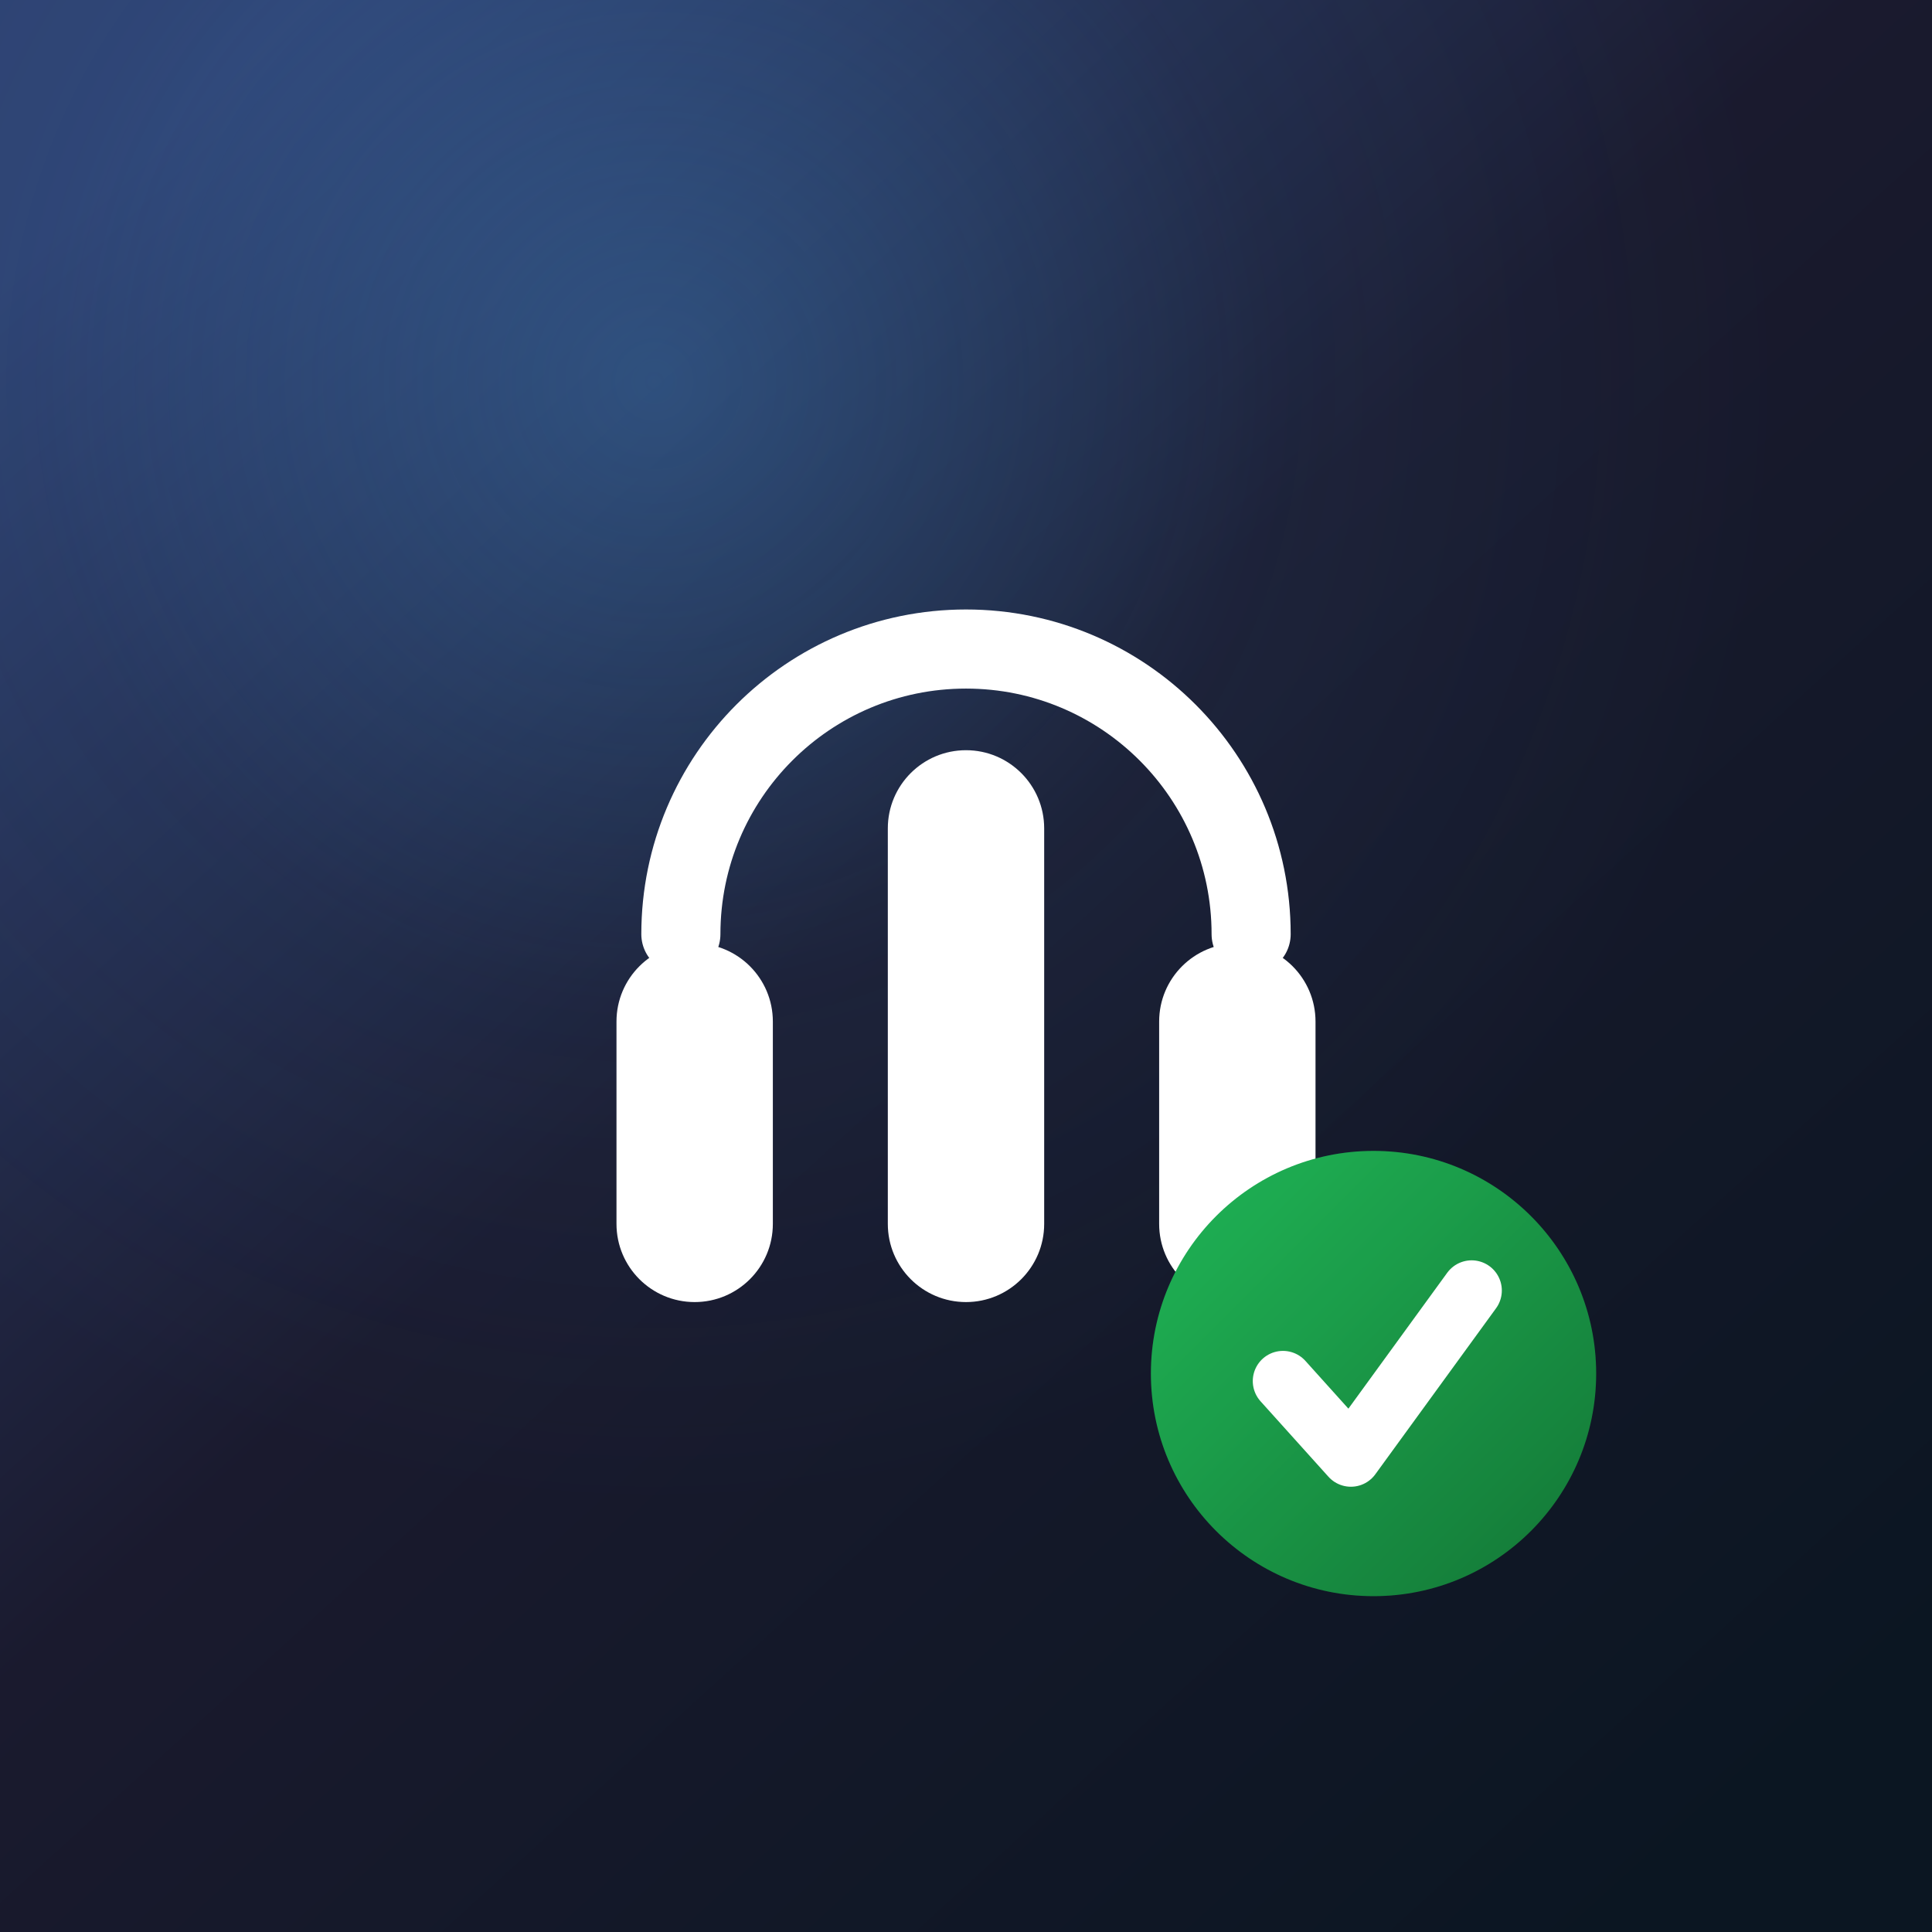
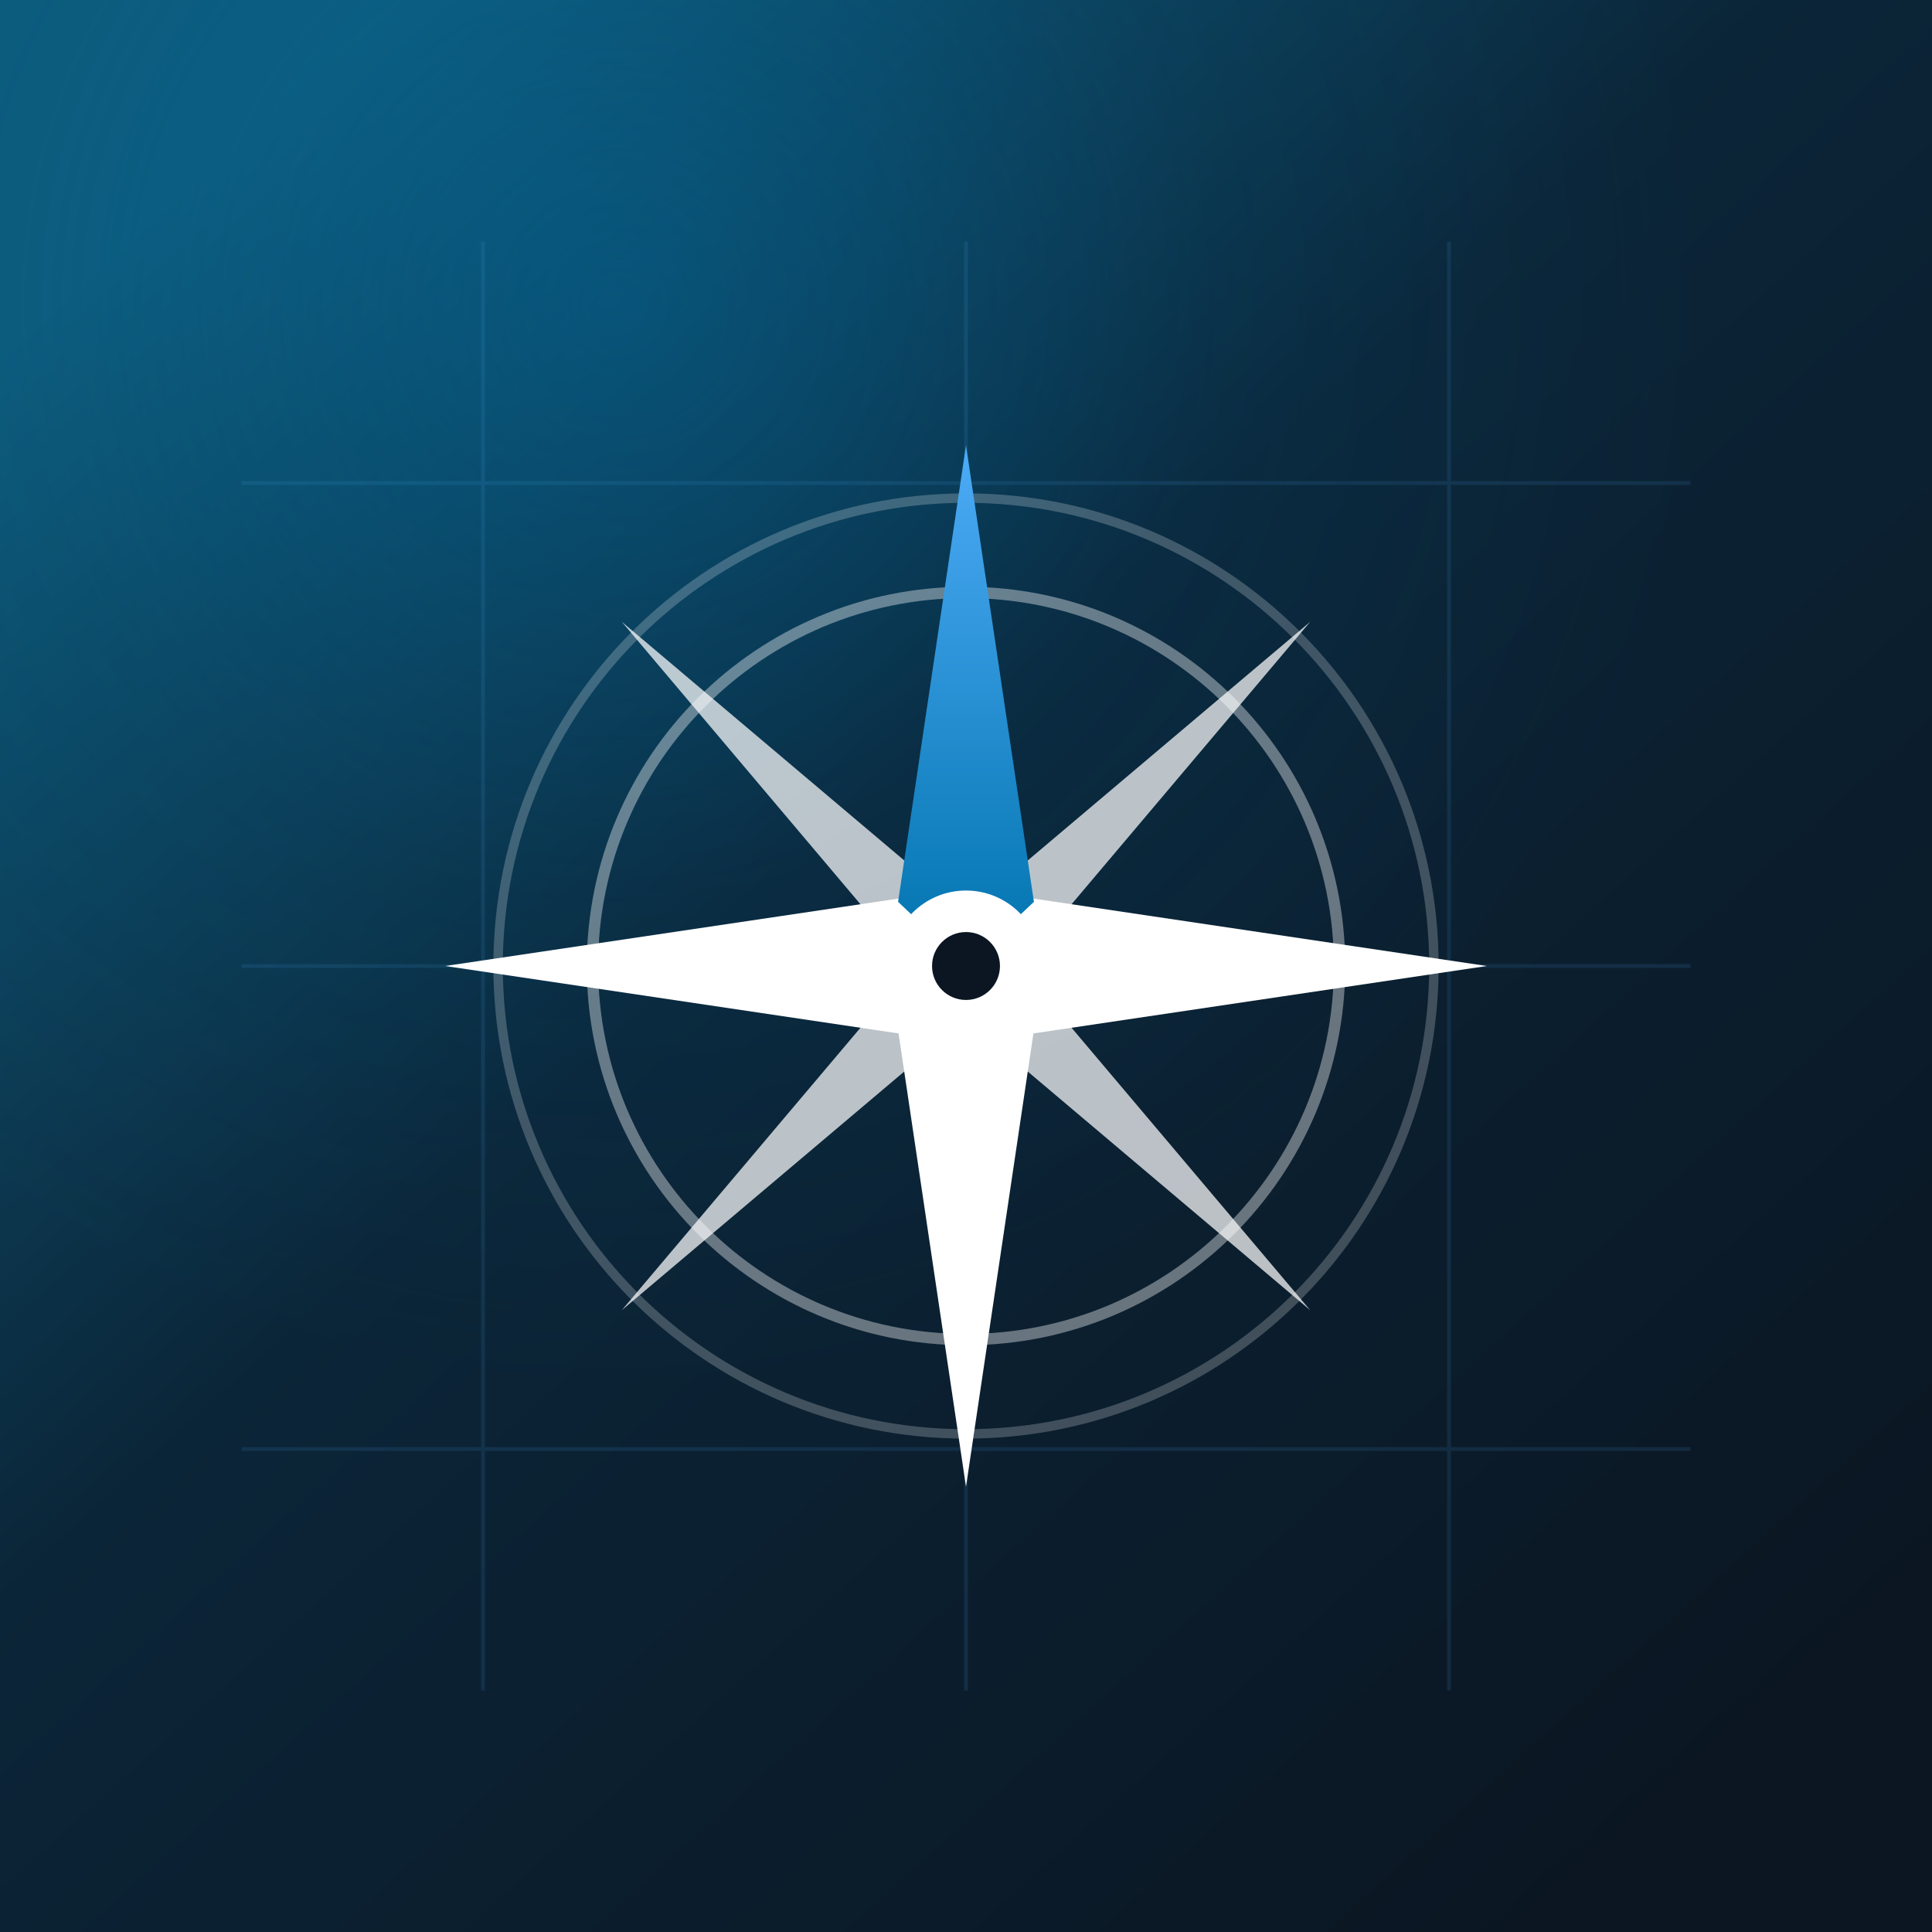
- <svg xmlns="http://www.w3.org/2000/svg" width="1024" height="1024" viewBox="0 0 1024 1024" role="img" aria-label="AudioCheck">
+ <svg xmlns="http://www.w3.org/2000/svg" width="1024" height="1024" viewBox="0 0 1024 1024" role="img" aria-label="SeaCheck">
  <defs>
-     <linearGradient id="bg" x1="10%" y1="6%" x2="90%" y2="94%">
-       <stop offset="0%" stop-color="#2d3f6e" />
-       <stop offset="45%" stop-color="#1a1a2e" />
+     <linearGradient id="bg" x1="12%" y1="8%" x2="88%" y2="92%">
+       <stop offset="0%" stop-color="#0d5a7a" />
+       <stop offset="42%" stop-color="#0b2538" />
      <stop offset="100%" stop-color="#0b1622" />
    </linearGradient>
-     <radialGradient id="shine" cx="34%" cy="20%" r="58%">
-       <stop offset="0%" stop-color="#4dabf7" stop-opacity="0.28" />
-       <stop offset="55%" stop-color="#4dabf7" stop-opacity="0.06" />
-       <stop offset="100%" stop-color="#4dabf7" stop-opacity="0" />
+     <radialGradient id="shine" cx="32%" cy="16%" r="56%">
+       <stop offset="0%" stop-color="#0073ad" stop-opacity="0.34" />
+       <stop offset="55%" stop-color="#0073ad" stop-opacity="0.08" />
+       <stop offset="100%" stop-color="#0073ad" stop-opacity="0" />
    </radialGradient>
-     <linearGradient id="badge" x1="0%" y1="0%" x2="100%" y2="100%">
-       <stop offset="0%" stop-color="#22c55e" />
-       <stop offset="100%" stop-color="#15803a" />
+     <linearGradient id="north" x1="0%" y1="100%" x2="0%" y2="0%">
+       <stop offset="0%" stop-color="#0073ad" />
+       <stop offset="100%" stop-color="#4dabf7" />
    </linearGradient>
  </defs>
  <rect width="1024" height="1024" fill="url(#bg)" />
  <rect width="1024" height="1024" fill="url(#shine)" />
-   <g transform="translate(512 500) scale(19.5) translate(-16 -15.5)" fill="#ffffff" stroke="#ffffff">
-     <path fill="none" stroke-width="2.15" stroke-linecap="round" d="M8.25 15.25a7.75 7.75 0 0 1 15.5 0" />
-     <rect x="6.5" y="15.5" width="4.25" height="9.75" rx="2.125" stroke="none" />
-     <rect x="21.25" y="15.5" width="4.25" height="9.75" rx="2.125" stroke="none" />
-     <rect x="13.875" y="10.25" width="4.25" height="15" rx="2.125" stroke="none" />
+   <g opacity="0.12" stroke="#4dabf7" stroke-width="2">
+     <line x1="128" y1="256" x2="896" y2="256" />
+     <line x1="128" y1="512" x2="896" y2="512" />
+     <line x1="128" y1="768" x2="896" y2="768" />
+     <line x1="256" y1="128" x2="256" y2="896" />
+     <line x1="512" y1="128" x2="512" y2="896" />
+     <line x1="768" y1="128" x2="768" y2="896" />
  </g>
-   <g transform="translate(728 728)">
-     <circle r="118" fill="url(#badge)" />
-     <circle r="118" fill="#000000" opacity="0.08" />
-     <path d="M-48 4 L-12 44 L52 -44" fill="none" stroke="#ffffff" stroke-width="32" stroke-linecap="round" stroke-linejoin="round" />
+   <g transform="translate(512 512)">
+     <circle r="248" fill="none" stroke="#ffffff" stroke-width="5" opacity="0.22" />
+     <circle r="198" fill="none" stroke="#ffffff" stroke-width="6" opacity="0.38" />
+     <g fill="#ffffff" opacity="0.72">
+       <polygon points="0,-258 20,-20 0,0 -20,-20" transform="rotate(45)" />
+       <polygon points="0,-258 20,-20 0,0 -20,-20" transform="rotate(135)" />
+       <polygon points="0,-258 20,-20 0,0 -20,-20" transform="rotate(225)" />
+       <polygon points="0,-258 20,-20 0,0 -20,-20" transform="rotate(315)" />
+     </g>
+     <g fill="#ffffff">
+       <polygon points="0,-276 36,-34 0,0 -36,-34" transform="rotate(90)" />
+       <polygon points="0,-276 36,-34 0,0 -36,-34" transform="rotate(180)" />
+       <polygon points="0,-276 36,-34 0,0 -36,-34" transform="rotate(270)" />
+     </g>
+     <polygon points="0,-276 36,-34 0,0 -36,-34" fill="url(#north)" />
+     <circle r="40" fill="#ffffff" />
+     <circle r="18" fill="#0b1622" />
  </g>
</svg>
